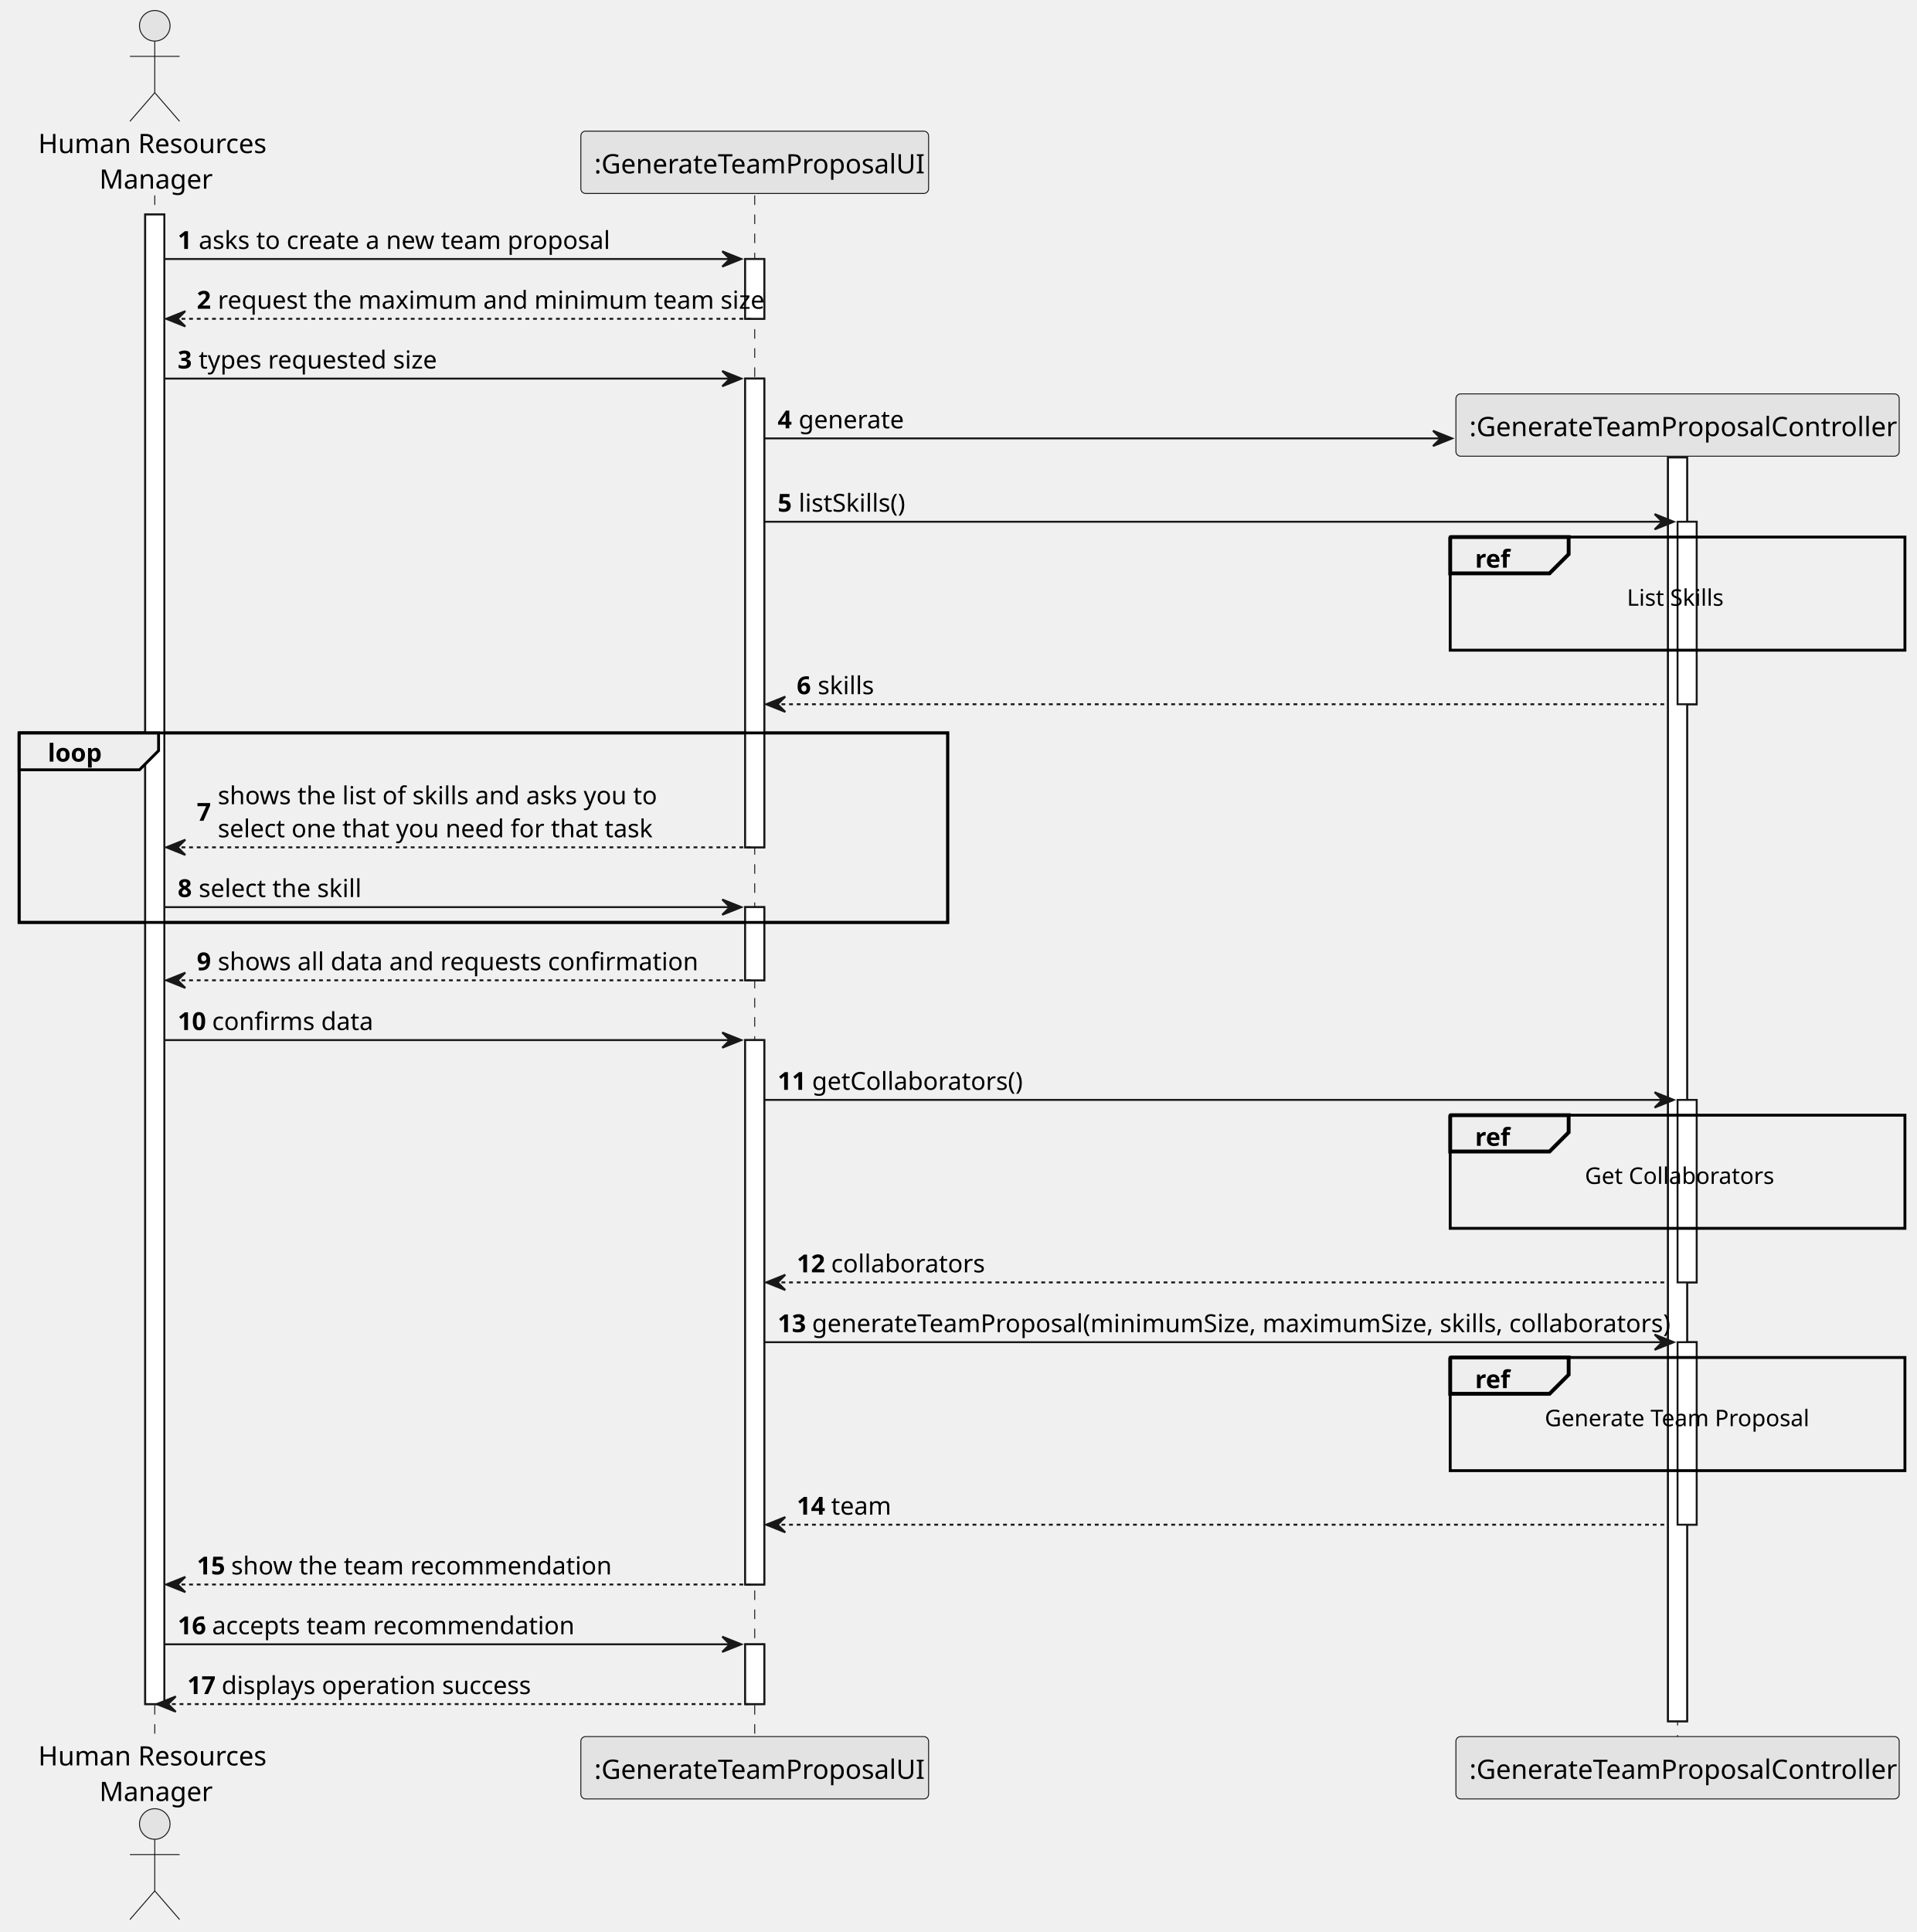
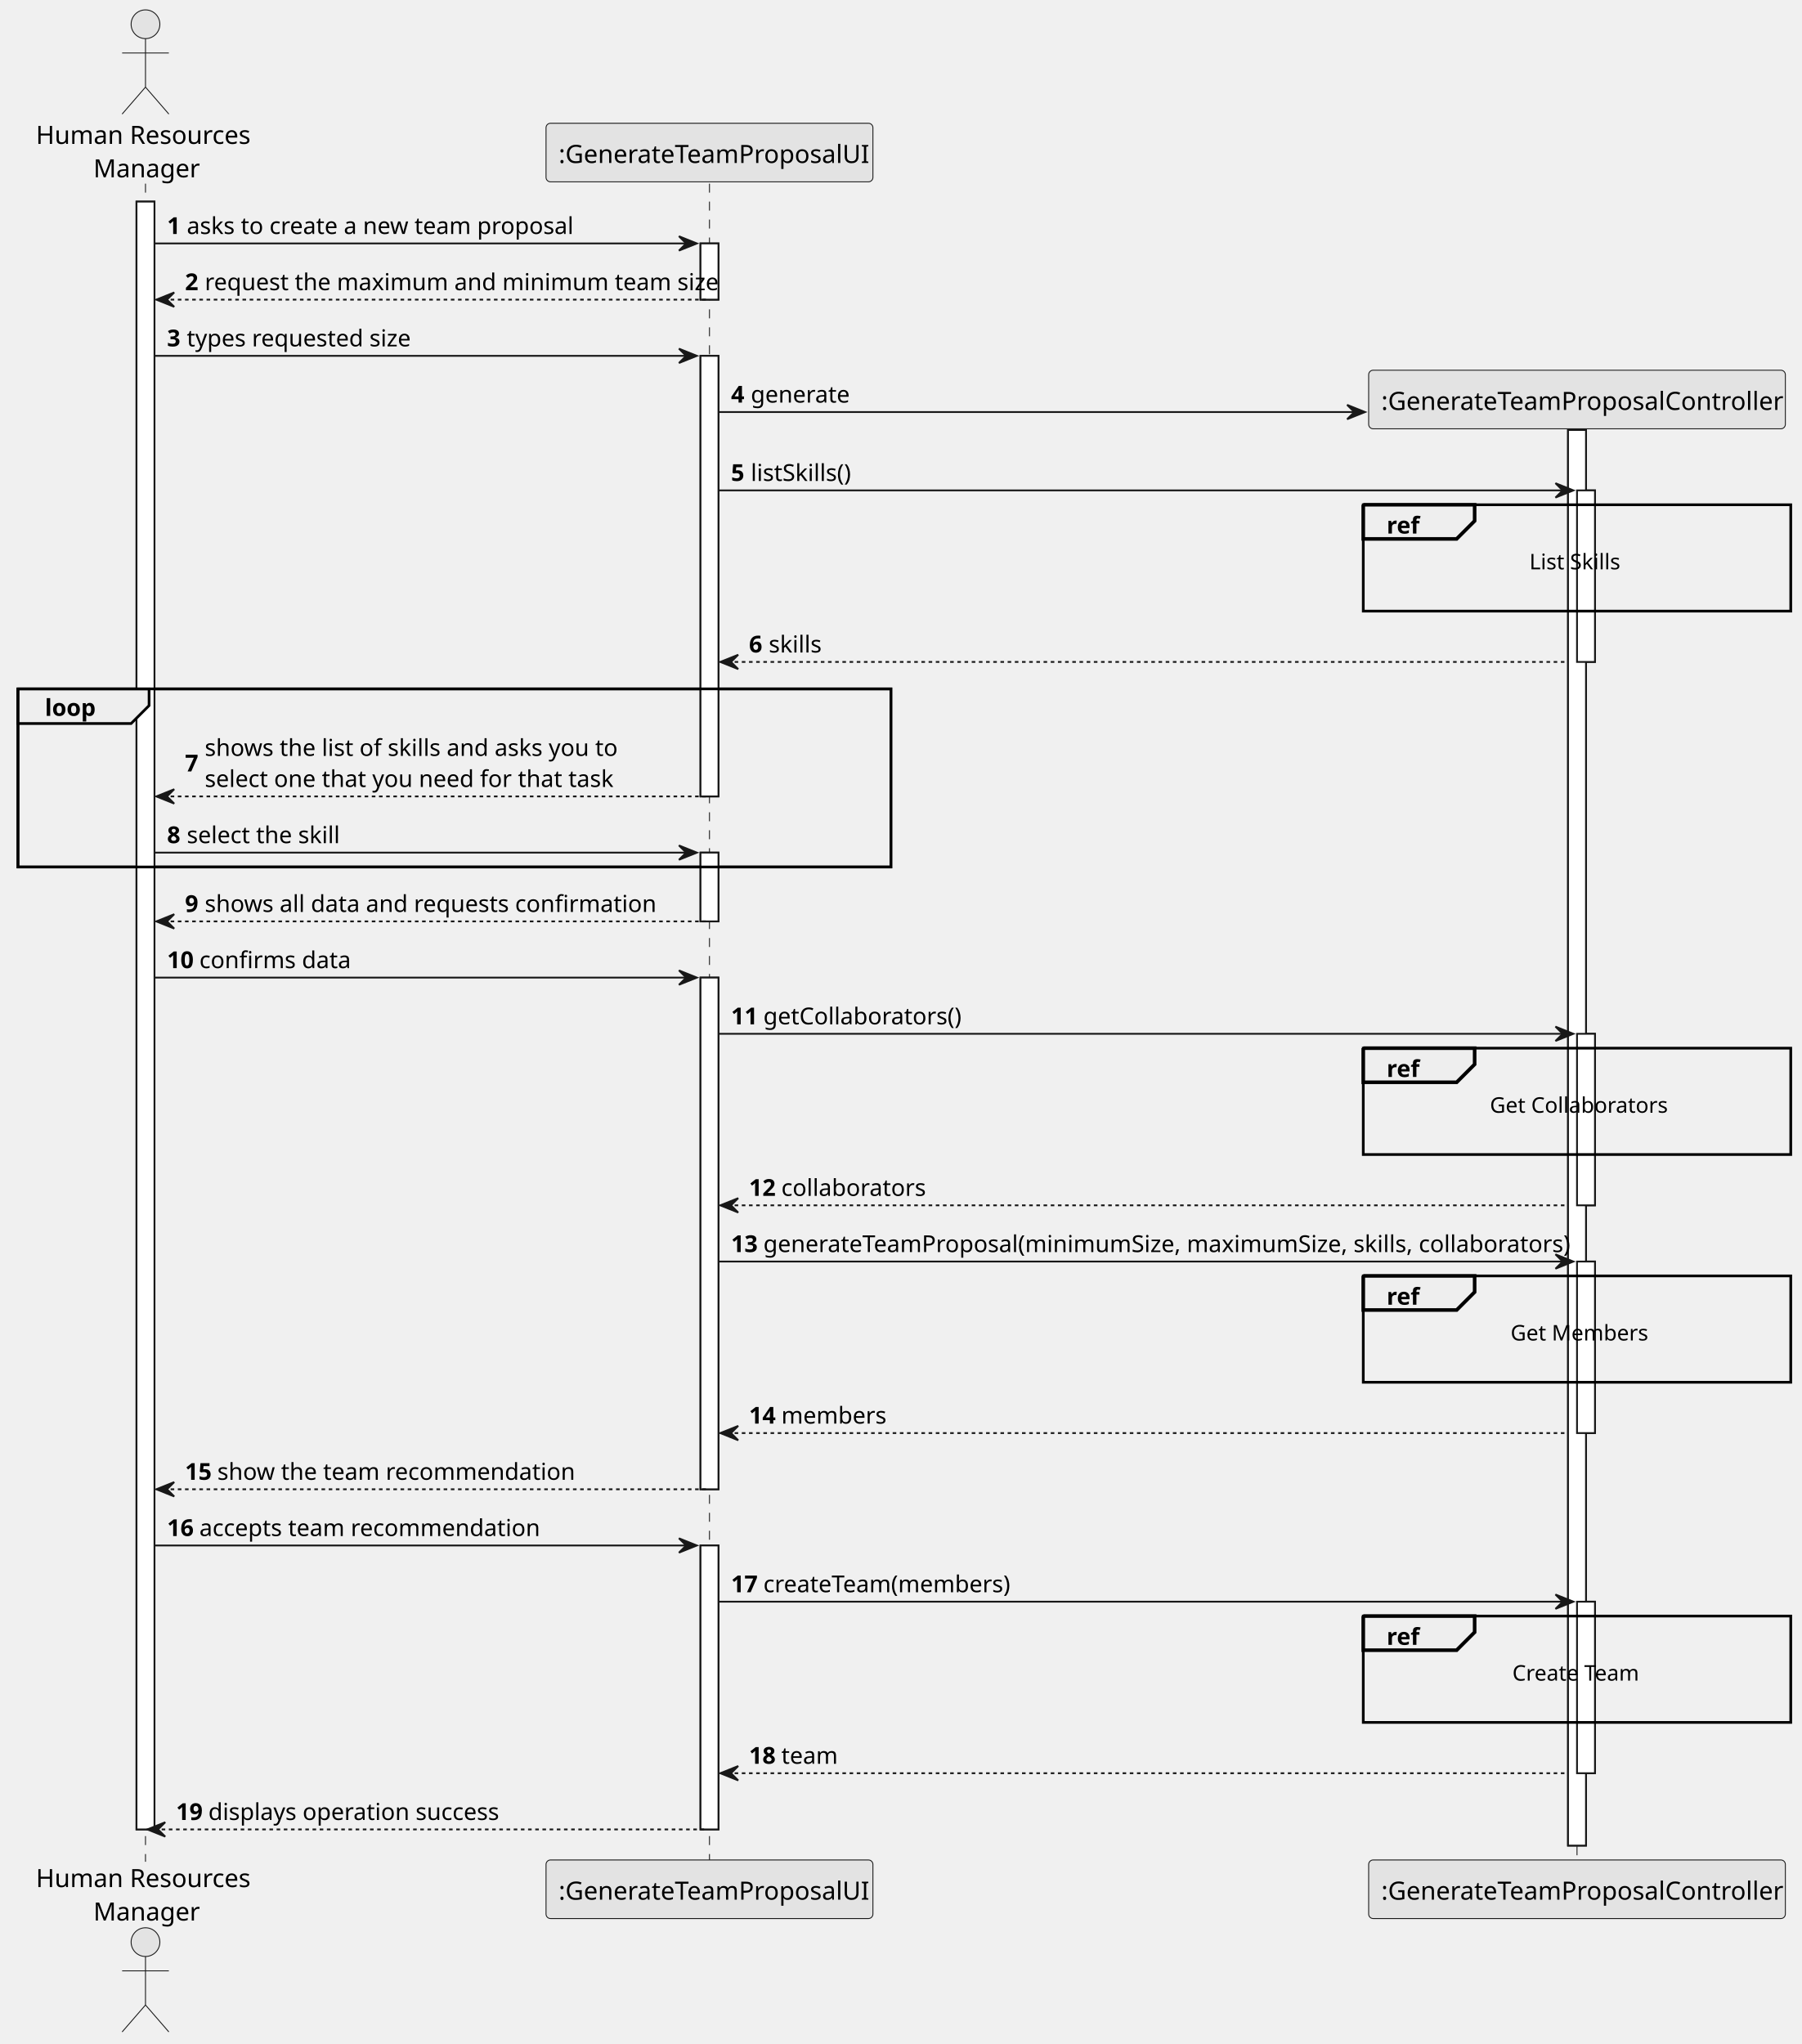
- <svg xmlns="http://www.w3.org/2000/svg" contentStyleType="text/css" height="1011px" preserveAspectRatio="none" style="width:1003px;height:1011px;background:#FFFFFF;" version="1.1" viewBox="0 0 1003 1011" width="1003px" zoomAndPan="magnify">
+ <svg xmlns="http://www.w3.org/2000/svg" contentStyleType="text/css" height="1138px" preserveAspectRatio="none" style="width:1003px;height:1138px;background:#FFFFFF;" version="1.1" viewBox="0 0 1003 1138" width="1003px" zoomAndPan="magnify">
  <defs />
  <g>
-     <rect fill="#FFFFFF" height="779.498" style="stroke:#181818;stroke-width:1.0;" width="10" x="76" y="112.242" />
+     <rect fill="#FFFFFF" height="906.293" style="stroke:#181818;stroke-width:1.0;" width="10" x="76" y="112.242" />
    <rect fill="#FFFFFF" height="31.291" style="stroke:#181818;stroke-width:1.0;" width="10" x="390" y="135.533" />
    <rect fill="#FFFFFF" height="245.289" style="stroke:#181818;stroke-width:1.0;" width="10" x="390" y="198.115" />
    <rect fill="#FFFFFF" height="38.291" style="stroke:#181818;stroke-width:1.0;" width="10" x="390" y="474.695" />
    <rect fill="#FFFFFF" height="284.881" style="stroke:#181818;stroke-width:1.0;" width="10" x="390" y="544.277" />
-     <rect fill="#FFFFFF" height="31.291" style="stroke:#181818;stroke-width:1.0;" width="10" x="390" y="860.449" />
-     <rect fill="#FFFFFF" height="661.334" style="stroke:#181818;stroke-width:1.0;" width="10" x="873" y="239.406" />
+     <rect fill="#FFFFFF" height="158.086" style="stroke:#181818;stroke-width:1.0;" width="10" x="390" y="860.449" />
+     <rect fill="#FFFFFF" height="788.129" style="stroke:#181818;stroke-width:1.0;" width="10" x="873" y="239.406" />
    <rect fill="#FFFFFF" height="95.504" style="stroke:#181818;stroke-width:1.0;" width="10" x="878" y="273.027" />
    <rect fill="#FFFFFF" height="95.504" style="stroke:#181818;stroke-width:1.0;" width="10" x="878" y="575.568" />
    <rect fill="#FFFFFF" height="95.504" style="stroke:#181818;stroke-width:1.0;" width="10" x="878" y="702.363" />
+     <rect fill="#FFFFFF" height="95.504" style="stroke:#181818;stroke-width:1.0;" width="10" x="878" y="891.74" />
    <rect fill="none" height="99.164" style="stroke:#000000;stroke-width:1.5;" width="486" x="10" y="383.531" />
-     <line style="stroke:#181818;stroke-width:0.5;stroke-dasharray:5.0,5.0;" x1="81" x2="81" y1="102.242" y2="909.74" />
-     <line style="stroke:#181818;stroke-width:0.5;stroke-dasharray:5.0,5.0;" x1="395" x2="395" y1="102.242" y2="909.74" />
-     <line style="stroke:#181818;stroke-width:0.5;stroke-dasharray:5.0,5.0;" x1="878" x2="878" y1="237.926" y2="909.74" />
+     <line style="stroke:#181818;stroke-width:0.5;stroke-dasharray:5.0,5.0;" x1="81" x2="81" y1="102.242" y2="1036.535" />
+     <line style="stroke:#181818;stroke-width:0.5;stroke-dasharray:5.0,5.0;" x1="395" x2="395" y1="102.242" y2="1036.535" />
+     <line style="stroke:#181818;stroke-width:0.5;stroke-dasharray:5.0,5.0;" x1="878" x2="878" y1="237.926" y2="1036.535" />
    <text fill="#000000" font-family="sans-serif" font-size="14" lengthAdjust="spacing" textLength="116" x="20" y="80.107">Human Resources</text>
    <text fill="#000000" font-family="sans-serif" font-size="14" lengthAdjust="spacing" textLength="56" x="52" y="98.728">Manager</text>
    <ellipse cx="81" cy="13.5" fill="#E3E3E3" rx="8" ry="8" style="stroke:#181818;stroke-width:0.5;" />
    <path d="M81,21.5 L81,48.5 M68,29.5 L94,29.5 M81,48.5 L68,63.5 M81,48.5 L94,63.5 " fill="none" style="stroke:#181818;stroke-width:0.5;" />
-     <text fill="#000000" font-family="sans-serif" font-size="14" lengthAdjust="spacing" textLength="116" x="20" y="923.848">Human Resources</text>
-     <text fill="#000000" font-family="sans-serif" font-size="14" lengthAdjust="spacing" textLength="56" x="52" y="942.469">Manager</text>
-     <ellipse cx="81" cy="954.482" fill="#E3E3E3" rx="8" ry="8" style="stroke:#181818;stroke-width:0.5;" />
-     <path d="M81,962.482 L81,989.482 M68,970.482 L94,970.482 M81,989.482 L68,1004.482 M81,989.482 L94,1004.482 " fill="none" style="stroke:#181818;stroke-width:0.5;" />
+     <text fill="#000000" font-family="sans-serif" font-size="14" lengthAdjust="spacing" textLength="116" x="20" y="1050.643">Human Resources</text>
+     <text fill="#000000" font-family="sans-serif" font-size="14" lengthAdjust="spacing" textLength="56" x="52" y="1069.264">Manager</text>
+     <ellipse cx="81" cy="1081.277" fill="#E3E3E3" rx="8" ry="8" style="stroke:#181818;stroke-width:0.5;" />
+     <path d="M81,1089.277 L81,1116.277 M68,1097.277 L94,1097.277 M81,1116.277 L68,1131.277 M81,1116.277 L94,1131.277 " fill="none" style="stroke:#181818;stroke-width:0.5;" />
    <rect fill="#E3E3E3" height="32.621" rx="2.5" ry="2.5" style="stroke:#181818;stroke-width:0.5;" width="182" x="304" y="68.621" />
    <text fill="#000000" font-family="sans-serif" font-size="14" lengthAdjust="spacing" textLength="168" x="311" y="90.728">:GenerateTeamProposalUI</text>
-     <rect fill="#E3E3E3" height="32.621" rx="2.5" ry="2.5" style="stroke:#181818;stroke-width:0.5;" width="182" x="304" y="908.74" />
-     <text fill="#000000" font-family="sans-serif" font-size="14" lengthAdjust="spacing" textLength="168" x="311" y="930.848">:GenerateTeamProposalUI</text>
-     <rect fill="#E3E3E3" height="32.621" rx="2.5" ry="2.5" style="stroke:#181818;stroke-width:0.5;" width="232" x="762" y="908.74" />
-     <text fill="#000000" font-family="sans-serif" font-size="14" lengthAdjust="spacing" textLength="218" x="769" y="930.848">:GenerateTeamProposalController</text>
-     <rect fill="#FFFFFF" height="779.498" style="stroke:#181818;stroke-width:1.0;" width="10" x="76" y="112.242" />
+     <rect fill="#E3E3E3" height="32.621" rx="2.5" ry="2.5" style="stroke:#181818;stroke-width:0.5;" width="182" x="304" y="1035.535" />
+     <text fill="#000000" font-family="sans-serif" font-size="14" lengthAdjust="spacing" textLength="168" x="311" y="1057.643">:GenerateTeamProposalUI</text>
+     <rect fill="#E3E3E3" height="32.621" rx="2.5" ry="2.5" style="stroke:#181818;stroke-width:0.5;" width="232" x="762" y="1035.535" />
+     <text fill="#000000" font-family="sans-serif" font-size="14" lengthAdjust="spacing" textLength="218" x="769" y="1057.643">:GenerateTeamProposalController</text>
+     <rect fill="#FFFFFF" height="906.293" style="stroke:#181818;stroke-width:1.0;" width="10" x="76" y="112.242" />
    <rect fill="#FFFFFF" height="31.291" style="stroke:#181818;stroke-width:1.0;" width="10" x="390" y="135.533" />
    <rect fill="#FFFFFF" height="245.289" style="stroke:#181818;stroke-width:1.0;" width="10" x="390" y="198.115" />
    <rect fill="#FFFFFF" height="38.291" style="stroke:#181818;stroke-width:1.0;" width="10" x="390" y="474.695" />
    <rect fill="#FFFFFF" height="284.881" style="stroke:#181818;stroke-width:1.0;" width="10" x="390" y="544.277" />
-     <rect fill="#FFFFFF" height="31.291" style="stroke:#181818;stroke-width:1.0;" width="10" x="390" y="860.449" />
-     <rect fill="#FFFFFF" height="661.334" style="stroke:#181818;stroke-width:1.0;" width="10" x="873" y="239.406" />
+     <rect fill="#FFFFFF" height="158.086" style="stroke:#181818;stroke-width:1.0;" width="10" x="390" y="860.449" />
+     <rect fill="#FFFFFF" height="788.129" style="stroke:#181818;stroke-width:1.0;" width="10" x="873" y="239.406" />
    <rect fill="#FFFFFF" height="95.504" style="stroke:#181818;stroke-width:1.0;" width="10" x="878" y="273.027" />
    <rect fill="#FFFFFF" height="95.504" style="stroke:#181818;stroke-width:1.0;" width="10" x="878" y="575.568" />
    <rect fill="#FFFFFF" height="95.504" style="stroke:#181818;stroke-width:1.0;" width="10" x="878" y="702.363" />
+     <rect fill="#FFFFFF" height="95.504" style="stroke:#181818;stroke-width:1.0;" width="10" x="878" y="891.74" />
    <polygon fill="#181818" points="378,131.533,388,135.533,378,139.533,382,135.533" style="stroke:#181818;stroke-width:1.0;" />
    <line style="stroke:#181818;stroke-width:1.0;" x1="86" x2="384" y1="135.533" y2="135.533" />
    <text fill="#000000" font-family="sans-serif" font-size="13" font-weight="bold" lengthAdjust="spacing" textLength="7" x="93" y="130.27">1</text>
    <text fill="#000000" font-family="sans-serif" font-size="13" lengthAdjust="spacing" textLength="207" x="104" y="130.27">asks to create a new team proposal</text>
    <polygon fill="#181818" points="97,162.824,87,166.824,97,170.824,93,166.824" style="stroke:#181818;stroke-width:1.0;" />
    <line style="stroke:#181818;stroke-width:1.0;stroke-dasharray:2.0,2.0;" x1="91" x2="394" y1="166.824" y2="166.824" />
    <text fill="#000000" font-family="sans-serif" font-size="13" font-weight="bold" lengthAdjust="spacing" textLength="7" x="103" y="161.561">2</text>
    <text fill="#000000" font-family="sans-serif" font-size="13" lengthAdjust="spacing" textLength="269" x="114" y="161.561">request the maximum and minimum team size</text>
    <polygon fill="#181818" points="378,194.115,388,198.115,378,202.115,382,198.115" style="stroke:#181818;stroke-width:1.0;" />
    <line style="stroke:#181818;stroke-width:1.0;" x1="86" x2="384" y1="198.115" y2="198.115" />
    <text fill="#000000" font-family="sans-serif" font-size="13" font-weight="bold" lengthAdjust="spacing" textLength="7" x="93" y="192.852">3</text>
    <text fill="#000000" font-family="sans-serif" font-size="13" lengthAdjust="spacing" textLength="121" x="104" y="192.852">types requested size</text>
    <polygon fill="#181818" points="750,225.406,760,229.406,750,233.406,754,229.406" style="stroke:#181818;stroke-width:1.0;" />
    <line style="stroke:#181818;stroke-width:1.0;" x1="400" x2="756" y1="229.406" y2="229.406" />
    <text fill="#000000" font-family="sans-serif" font-size="13" font-weight="bold" lengthAdjust="spacing" textLength="7" x="407" y="224.144">4</text>
    <text fill="#000000" font-family="sans-serif" font-size="13" lengthAdjust="spacing" textLength="50" x="418" y="224.144">generate</text>
    <rect fill="#E3E3E3" height="32.621" rx="2.5" ry="2.5" style="stroke:#181818;stroke-width:0.5;" width="232" x="762" y="206.115" />
    <text fill="#000000" font-family="sans-serif" font-size="14" lengthAdjust="spacing" textLength="218" x="769" y="228.223">:GenerateTeamProposalController</text>
    <polygon fill="#181818" points="866,269.027,876,273.027,866,277.027,870,273.027" style="stroke:#181818;stroke-width:1.0;" />
    <line style="stroke:#181818;stroke-width:1.0;" x1="400" x2="872" y1="273.027" y2="273.027" />
    <text fill="#000000" font-family="sans-serif" font-size="13" font-weight="bold" lengthAdjust="spacing" textLength="7" x="407" y="267.765">5</text>
    <text fill="#000000" font-family="sans-serif" font-size="13" lengthAdjust="spacing" textLength="57" x="418" y="267.765">listSkills()</text>
    <rect fill="none" height="59.213" style="stroke:#000000;stroke-width:1.5;" width="238" x="759" y="281.027" />
    <path d="M759,281.027 L821,281.027 L821,290.027 L811,300.027 L759,300.027 L759,281.027 " fill="#EEEEEE" style="stroke:#000000;stroke-width:2.0;" />
    <text fill="#000000" font-family="sans-serif" font-size="13" font-weight="bold" lengthAdjust="spacing" textLength="17" x="772" y="297.056">ref</text>
    <text fill="#000000" font-family="sans-serif" font-size="12" lengthAdjust="spacing" textLength="53" x="851.5" y="316.977">List Skills</text>
    <text fill="#000000" font-family="sans-serif" font-size="12" lengthAdjust="spacing" textLength="3" x="876.5" y="332.938"> </text>
    <polygon fill="#181818" points="411,364.531,401,368.531,411,372.531,407,368.531" style="stroke:#181818;stroke-width:1.0;" />
    <line style="stroke:#181818;stroke-width:1.0;stroke-dasharray:2.0,2.0;" x1="405" x2="872" y1="368.531" y2="368.531" />
    <text fill="#000000" font-family="sans-serif" font-size="13" font-weight="bold" lengthAdjust="spacing" textLength="7" x="417" y="363.269">6</text>
    <text fill="#000000" font-family="sans-serif" font-size="13" lengthAdjust="spacing" textLength="30" x="428" y="363.269">skills</text>
    <path d="M10,383.531 L83,383.531 L83,392.822 L73,402.822 L10,402.822 L10,383.531 " fill="#EEEEEE" style="stroke:#000000;stroke-width:1.5;" />
    <rect fill="none" height="99.164" style="stroke:#000000;stroke-width:1.5;" width="486" x="10" y="383.531" />
    <text fill="#000000" font-family="sans-serif" font-size="13" font-weight="bold" lengthAdjust="spacing" textLength="28" x="25" y="398.56">loop</text>
    <polygon fill="#181818" points="97,439.404,87,443.404,97,447.404,93,443.404" style="stroke:#181818;stroke-width:1.0;" />
    <line style="stroke:#181818;stroke-width:1.0;stroke-dasharray:2.0,2.0;" x1="91" x2="394" y1="443.404" y2="443.404" />
    <text fill="#000000" font-family="sans-serif" font-size="13" font-weight="bold" lengthAdjust="spacing" textLength="7" x="103" y="429.496">7</text>
    <text fill="#000000" font-family="sans-serif" font-size="13" lengthAdjust="spacing" textLength="225" x="114" y="420.851">shows the list of skills and asks you to</text>
    <text fill="#000000" font-family="sans-serif" font-size="13" lengthAdjust="spacing" textLength="216" x="114" y="438.142">select one that you need for that task</text>
    <polygon fill="#181818" points="378,470.695,388,474.695,378,478.695,382,474.695" style="stroke:#181818;stroke-width:1.0;" />
    <line style="stroke:#181818;stroke-width:1.0;" x1="86" x2="384" y1="474.695" y2="474.695" />
    <text fill="#000000" font-family="sans-serif" font-size="13" font-weight="bold" lengthAdjust="spacing" textLength="7" x="93" y="469.433">8</text>
    <text fill="#000000" font-family="sans-serif" font-size="13" lengthAdjust="spacing" textLength="84" x="104" y="469.433">select the skill</text>
    <polygon fill="#181818" points="97,508.986,87,512.986,97,516.986,93,512.986" style="stroke:#181818;stroke-width:1.0;" />
    <line style="stroke:#181818;stroke-width:1.0;stroke-dasharray:2.0,2.0;" x1="91" x2="394" y1="512.986" y2="512.986" />
    <text fill="#000000" font-family="sans-serif" font-size="13" font-weight="bold" lengthAdjust="spacing" textLength="7" x="103" y="507.724">9</text>
    <text fill="#000000" font-family="sans-serif" font-size="13" lengthAdjust="spacing" textLength="236" x="114" y="507.724">shows all data and requests confirmation</text>
    <polygon fill="#181818" points="378,540.277,388,544.277,378,548.277,382,544.277" style="stroke:#181818;stroke-width:1.0;" />
    <line style="stroke:#181818;stroke-width:1.0;" x1="86" x2="384" y1="544.277" y2="544.277" />
    <text fill="#000000" font-family="sans-serif" font-size="13" font-weight="bold" lengthAdjust="spacing" textLength="14" x="93" y="539.015">10</text>
    <text fill="#000000" font-family="sans-serif" font-size="13" lengthAdjust="spacing" textLength="78" x="111" y="539.015">confirms data</text>
    <polygon fill="#181818" points="866,571.568,876,575.568,866,579.568,870,575.568" style="stroke:#181818;stroke-width:1.0;" />
    <line style="stroke:#181818;stroke-width:1.0;" x1="400" x2="872" y1="575.568" y2="575.568" />
    <text fill="#000000" font-family="sans-serif" font-size="13" font-weight="bold" lengthAdjust="spacing" textLength="14" x="407" y="570.306">11</text>
    <text fill="#000000" font-family="sans-serif" font-size="13" lengthAdjust="spacing" textLength="102" x="425" y="570.306">getCollaborators()</text>
    <rect fill="none" height="59.213" style="stroke:#000000;stroke-width:1.5;" width="238" x="759" y="583.568" />
    <path d="M759,583.568 L821,583.568 L821,592.568 L811,602.568 L759,602.568 L759,583.568 " fill="#EEEEEE" style="stroke:#000000;stroke-width:2.0;" />
    <text fill="#000000" font-family="sans-serif" font-size="13" font-weight="bold" lengthAdjust="spacing" textLength="17" x="772" y="599.597">ref</text>
    <text fill="#000000" font-family="sans-serif" font-size="12" lengthAdjust="spacing" textLength="97" x="829.5" y="619.518">Get Collaborators</text>
    <text fill="#000000" font-family="sans-serif" font-size="12" lengthAdjust="spacing" textLength="3" x="876.5" y="635.479"> </text>
    <polygon fill="#181818" points="411,667.072,401,671.072,411,675.072,407,671.072" style="stroke:#181818;stroke-width:1.0;" />
    <line style="stroke:#181818;stroke-width:1.0;stroke-dasharray:2.0,2.0;" x1="405" x2="872" y1="671.072" y2="671.072" />
    <text fill="#000000" font-family="sans-serif" font-size="13" font-weight="bold" lengthAdjust="spacing" textLength="14" x="417" y="665.81">12</text>
    <text fill="#000000" font-family="sans-serif" font-size="13" lengthAdjust="spacing" textLength="74" x="435" y="665.81">collaborators</text>
    <polygon fill="#181818" points="866,698.363,876,702.363,866,706.363,870,702.363" style="stroke:#181818;stroke-width:1.0;" />
    <line style="stroke:#181818;stroke-width:1.0;" x1="400" x2="872" y1="702.363" y2="702.363" />
    <text fill="#000000" font-family="sans-serif" font-size="13" font-weight="bold" lengthAdjust="spacing" textLength="14" x="407" y="697.101">13</text>
    <text fill="#000000" font-family="sans-serif" font-size="13" lengthAdjust="spacing" textLength="431" x="425" y="697.101">generateTeamProposal(minimumSize, maximumSize, skills, collaborators)</text>
    <rect fill="none" height="59.213" style="stroke:#000000;stroke-width:1.5;" width="238" x="759" y="710.363" />
    <path d="M759,710.363 L821,710.363 L821,719.363 L811,729.363 L759,729.363 L759,710.363 " fill="#EEEEEE" style="stroke:#000000;stroke-width:2.0;" />
    <text fill="#000000" font-family="sans-serif" font-size="13" font-weight="bold" lengthAdjust="spacing" textLength="17" x="772" y="726.392">ref</text>
-     <text fill="#000000" font-family="sans-serif" font-size="12" lengthAdjust="spacing" textLength="139" x="808.5" y="746.312">Generate Team Proposal</text>
+     <text fill="#000000" font-family="sans-serif" font-size="12" lengthAdjust="spacing" textLength="74" x="841" y="746.312">Get Members</text>
    <text fill="#000000" font-family="sans-serif" font-size="12" lengthAdjust="spacing" textLength="3" x="876.5" y="762.273"> </text>
    <polygon fill="#181818" points="411,793.867,401,797.867,411,801.867,407,797.867" style="stroke:#181818;stroke-width:1.0;" />
    <line style="stroke:#181818;stroke-width:1.0;stroke-dasharray:2.0,2.0;" x1="405" x2="872" y1="797.867" y2="797.867" />
    <text fill="#000000" font-family="sans-serif" font-size="13" font-weight="bold" lengthAdjust="spacing" textLength="14" x="417" y="792.605">14</text>
-     <text fill="#000000" font-family="sans-serif" font-size="13" lengthAdjust="spacing" textLength="29" x="435" y="792.605">team</text>
+     <text fill="#000000" font-family="sans-serif" font-size="13" lengthAdjust="spacing" textLength="54" x="435" y="792.605">members</text>
    <polygon fill="#181818" points="97,825.158,87,829.158,97,833.158,93,829.158" style="stroke:#181818;stroke-width:1.0;" />
    <line style="stroke:#181818;stroke-width:1.0;stroke-dasharray:2.0,2.0;" x1="91" x2="394" y1="829.158" y2="829.158" />
    <text fill="#000000" font-family="sans-serif" font-size="13" font-weight="bold" lengthAdjust="spacing" textLength="14" x="103" y="823.895">15</text>
    <text fill="#000000" font-family="sans-serif" font-size="13" lengthAdjust="spacing" textLength="185" x="121" y="823.895">show the team recommendation</text>
    <polygon fill="#181818" points="378,856.449,388,860.449,378,864.449,382,860.449" style="stroke:#181818;stroke-width:1.0;" />
    <line style="stroke:#181818;stroke-width:1.0;" x1="86" x2="384" y1="860.449" y2="860.449" />
    <text fill="#000000" font-family="sans-serif" font-size="13" font-weight="bold" lengthAdjust="spacing" textLength="14" x="93" y="855.187">16</text>
    <text fill="#000000" font-family="sans-serif" font-size="13" lengthAdjust="spacing" textLength="179" x="111" y="855.187">accepts team recommendation</text>
-     <polygon fill="#181818" points="92,887.74,82,891.74,92,895.74,88,891.74" style="stroke:#181818;stroke-width:1.0;" />
-     <line style="stroke:#181818;stroke-width:1.0;stroke-dasharray:2.0,2.0;" x1="86" x2="394" y1="891.74" y2="891.74" />
-     <text fill="#000000" font-family="sans-serif" font-size="13" font-weight="bold" lengthAdjust="spacing" textLength="14" x="98" y="886.477">17</text>
-     <text fill="#000000" font-family="sans-serif" font-size="13" lengthAdjust="spacing" textLength="158" x="116" y="886.477">displays operation success</text>
+     <polygon fill="#181818" points="866,887.74,876,891.74,866,895.74,870,891.74" style="stroke:#181818;stroke-width:1.0;" />
+     <line style="stroke:#181818;stroke-width:1.0;" x1="400" x2="872" y1="891.74" y2="891.74" />
+     <text fill="#000000" font-family="sans-serif" font-size="13" font-weight="bold" lengthAdjust="spacing" textLength="14" x="407" y="886.477">17</text>
+     <text fill="#000000" font-family="sans-serif" font-size="13" lengthAdjust="spacing" textLength="130" x="425" y="886.477">createTeam(members)</text>
+     <rect fill="none" height="59.213" style="stroke:#000000;stroke-width:1.5;" width="238" x="759" y="899.74" />
+     <path d="M759,899.74 L821,899.74 L821,908.74 L811,918.74 L759,918.74 L759,899.74 " fill="#EEEEEE" style="stroke:#000000;stroke-width:2.0;" />
+     <text fill="#000000" font-family="sans-serif" font-size="13" font-weight="bold" lengthAdjust="spacing" textLength="17" x="772" y="915.769">ref</text>
+     <text fill="#000000" font-family="sans-serif" font-size="12" lengthAdjust="spacing" textLength="72" x="842" y="935.689">Create Team</text>
+     <text fill="#000000" font-family="sans-serif" font-size="12" lengthAdjust="spacing" textLength="3" x="876.5" y="951.65"> </text>
+     <polygon fill="#181818" points="411,983.244,401,987.244,411,991.244,407,987.244" style="stroke:#181818;stroke-width:1.0;" />
+     <line style="stroke:#181818;stroke-width:1.0;stroke-dasharray:2.0,2.0;" x1="405" x2="872" y1="987.244" y2="987.244" />
+     <text fill="#000000" font-family="sans-serif" font-size="13" font-weight="bold" lengthAdjust="spacing" textLength="14" x="417" y="981.981">18</text>
+     <text fill="#000000" font-family="sans-serif" font-size="13" lengthAdjust="spacing" textLength="29" x="435" y="981.981">team</text>
+     <polygon fill="#181818" points="92,1014.535,82,1018.535,92,1022.535,88,1018.535" style="stroke:#181818;stroke-width:1.0;" />
+     <line style="stroke:#181818;stroke-width:1.0;stroke-dasharray:2.0,2.0;" x1="86" x2="394" y1="1018.535" y2="1018.535" />
+     <text fill="#000000" font-family="sans-serif" font-size="13" font-weight="bold" lengthAdjust="spacing" textLength="14" x="98" y="1013.273">19</text>
+     <text fill="#000000" font-family="sans-serif" font-size="13" lengthAdjust="spacing" textLength="158" x="116" y="1013.273">displays operation success</text>
  </g>
</svg>
